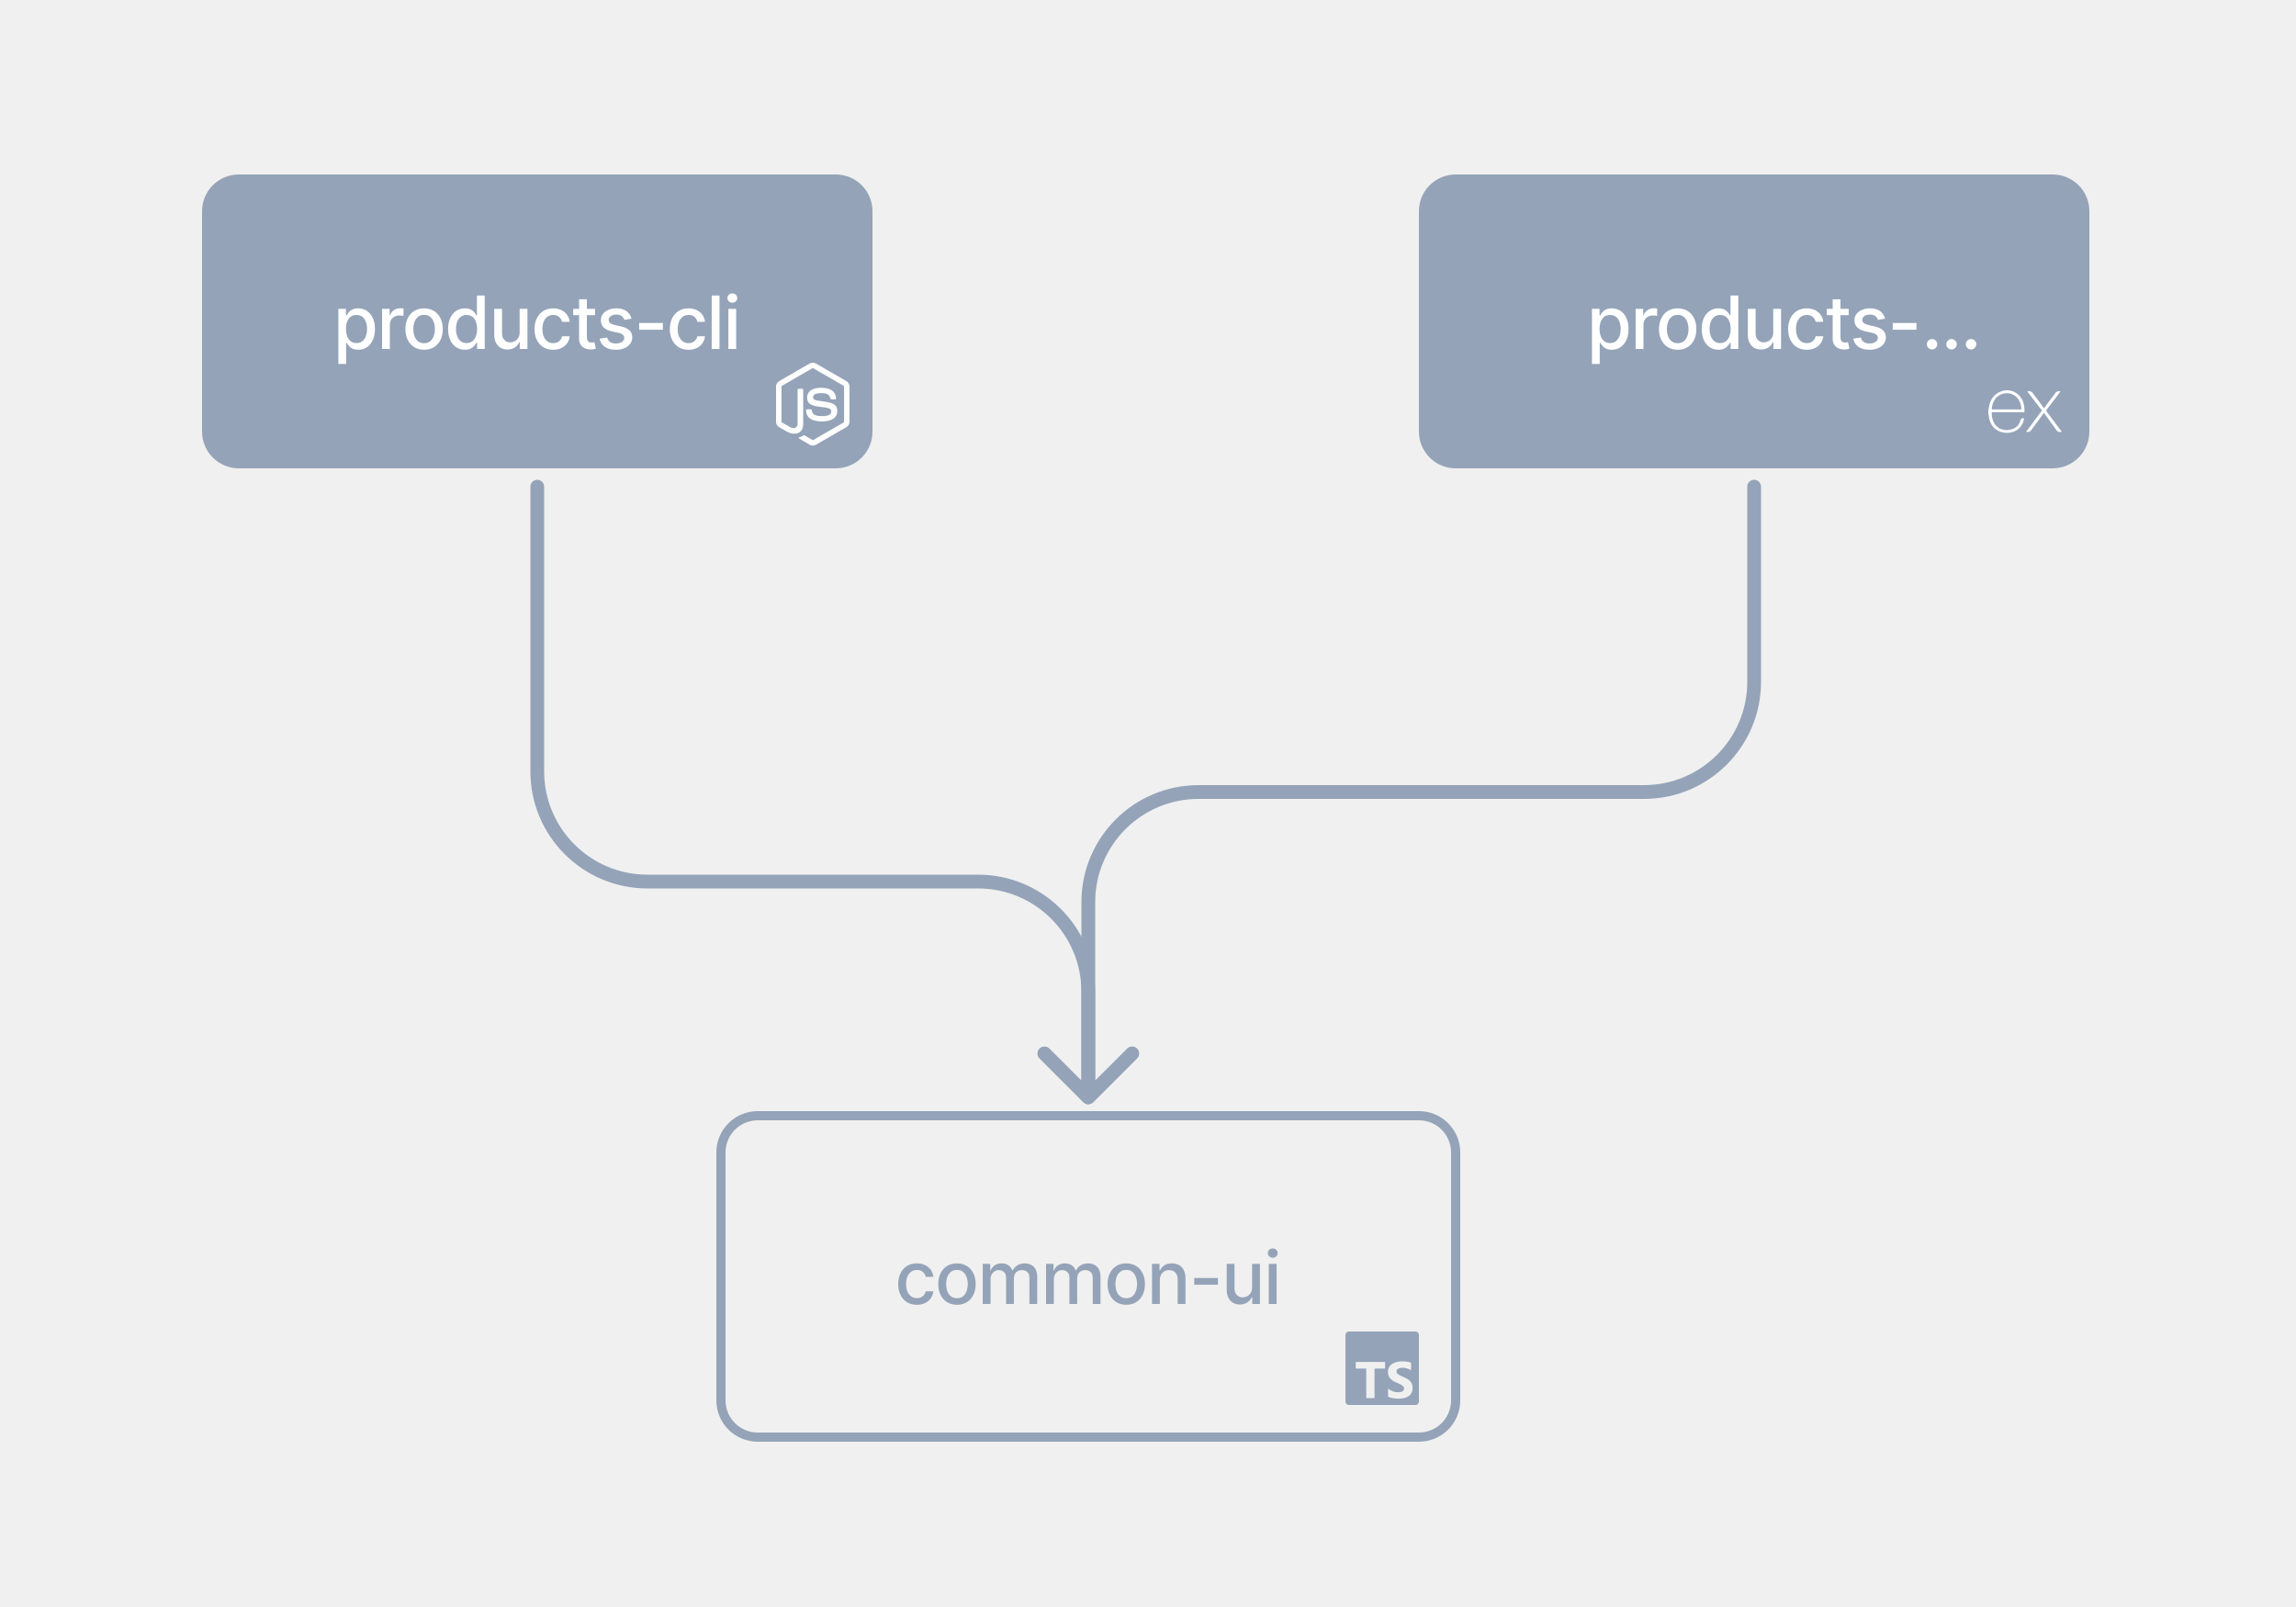
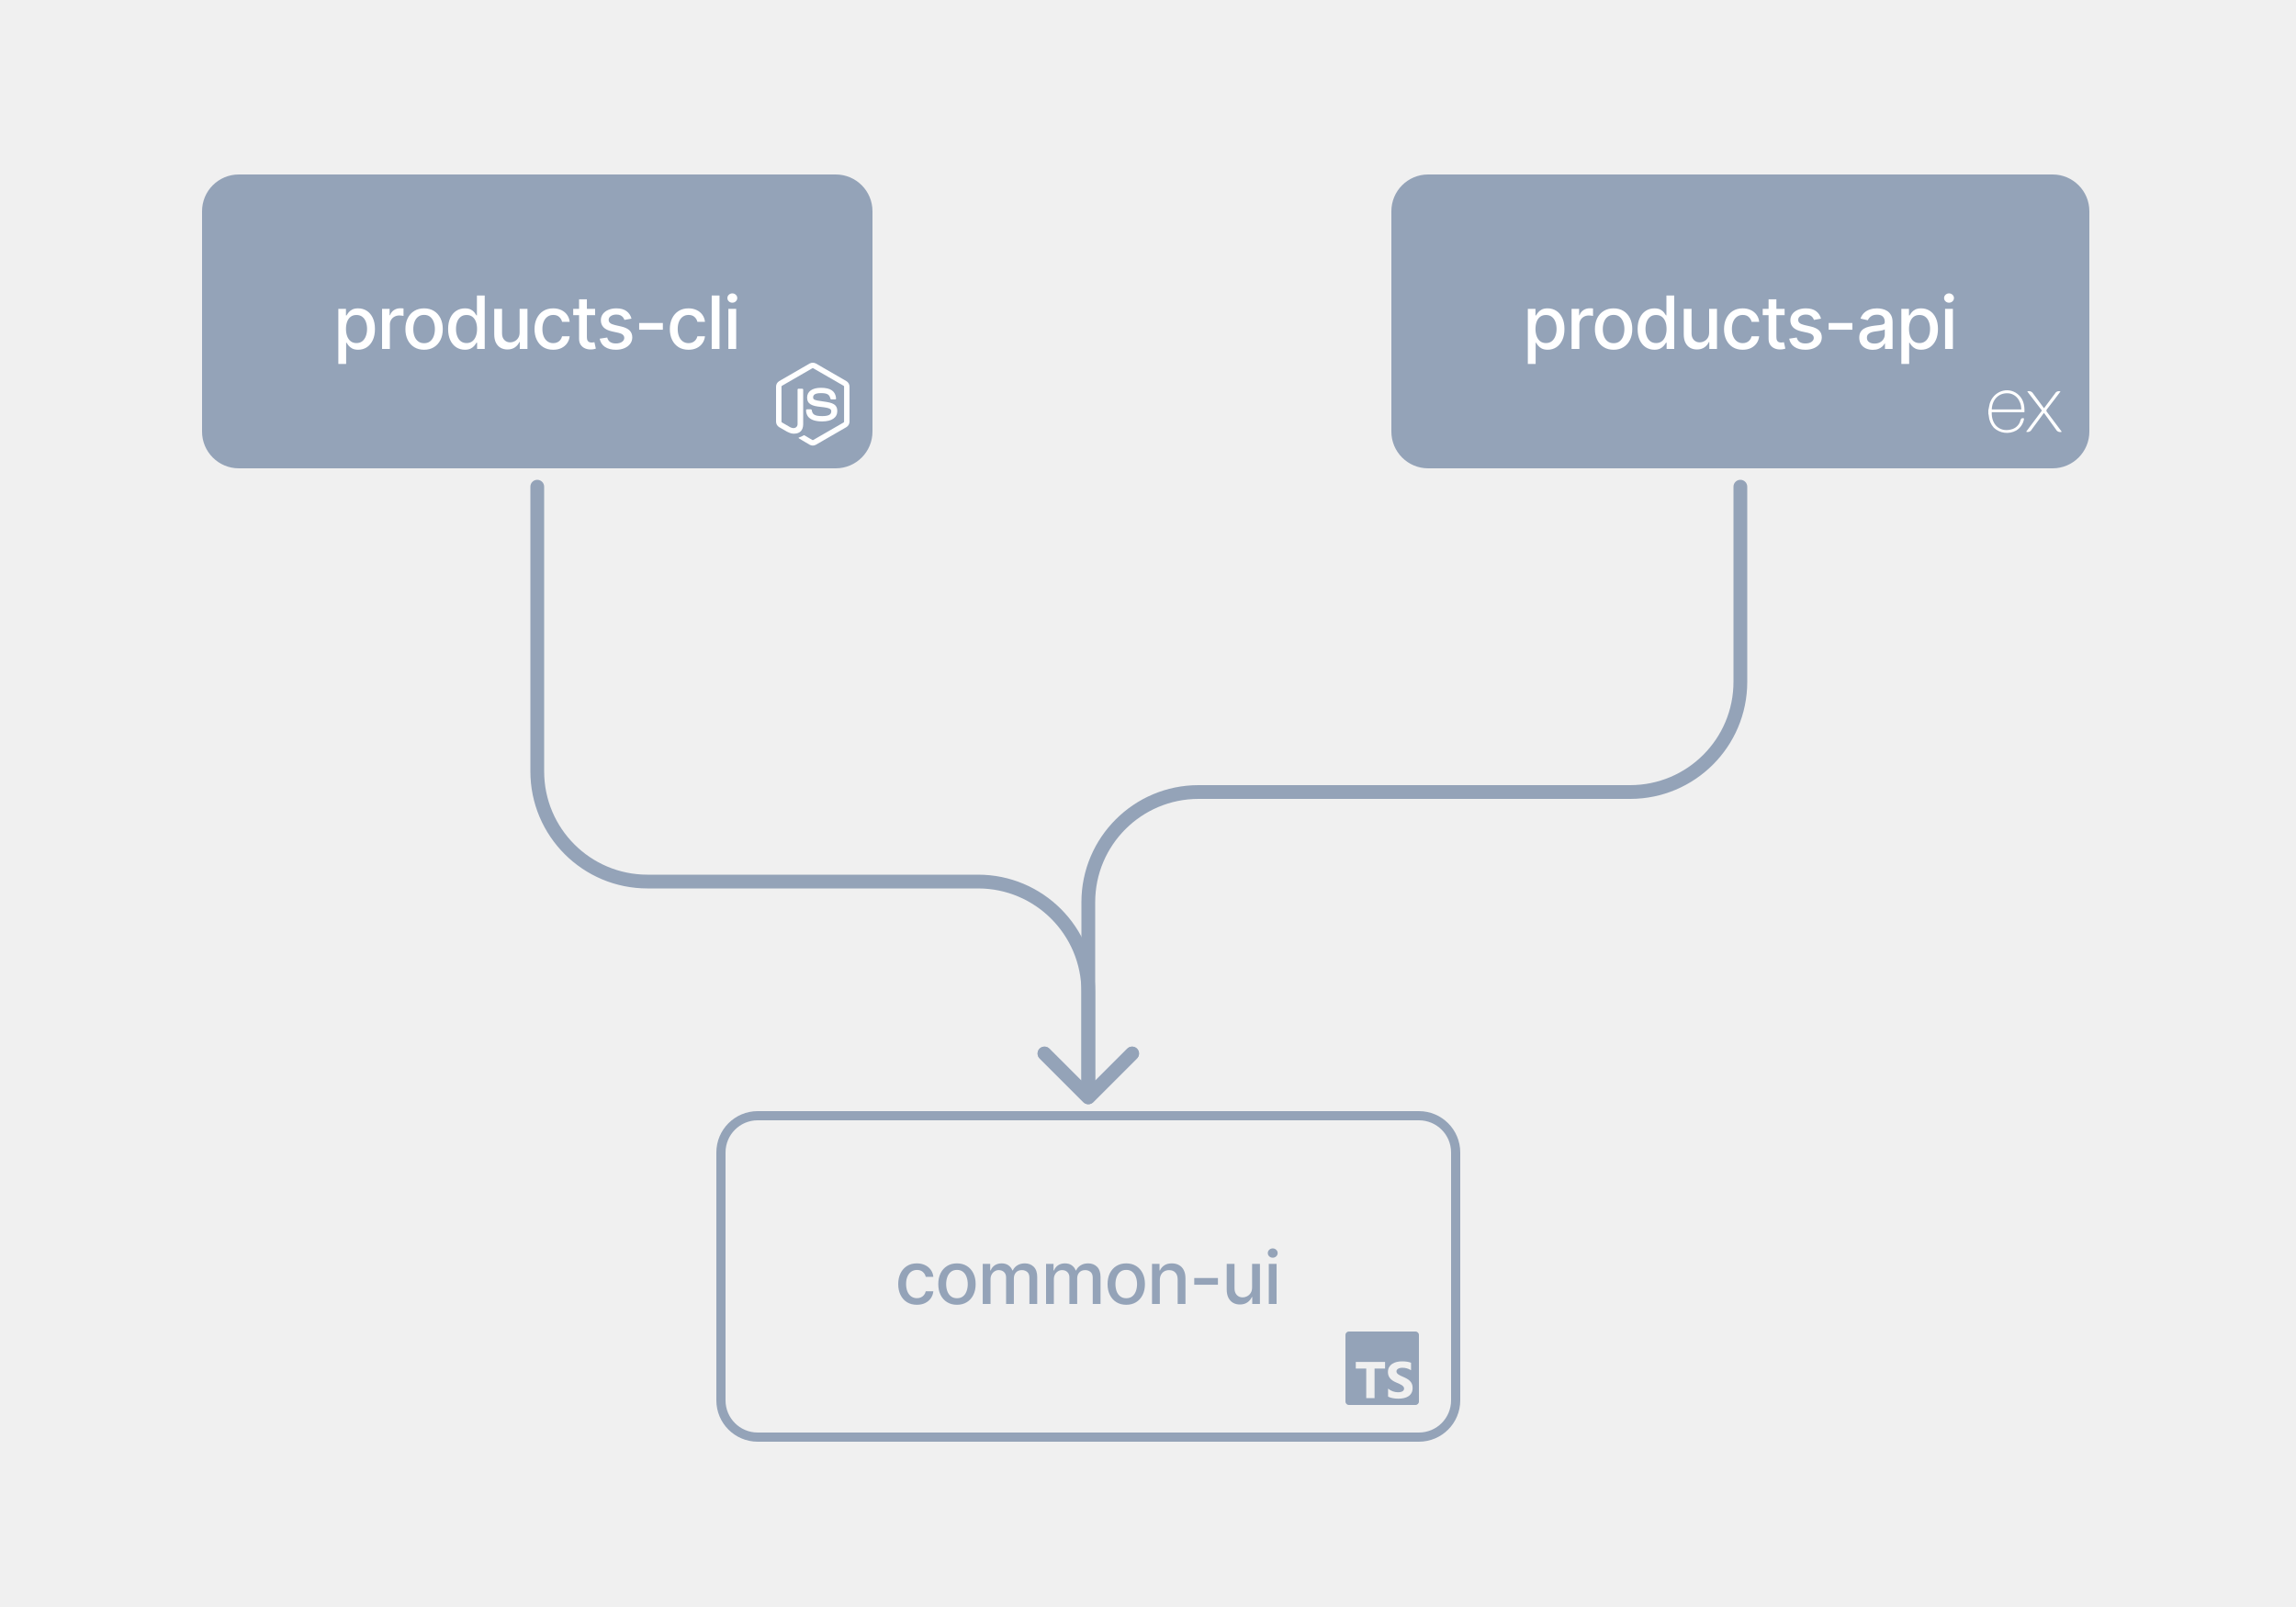
<svg xmlns="http://www.w3.org/2000/svg" width="500" height="350" viewBox="0 0 500 350" fill="none">
  <rect x="44" y="38" width="146" height="64" rx="8" fill="#94A3B8" />
  <path d="M73.68 79.273V67.273H75.339V68.688H75.481C75.579 68.506 75.721 68.296 75.907 68.057C76.093 67.818 76.35 67.61 76.68 67.432C77.009 67.25 77.445 67.159 77.986 67.159C78.691 67.159 79.32 67.337 79.873 67.693C80.426 68.049 80.859 68.562 81.174 69.233C81.492 69.903 81.651 70.71 81.651 71.653C81.651 72.597 81.494 73.405 81.18 74.079C80.865 74.75 80.433 75.267 79.884 75.631C79.335 75.99 78.708 76.171 78.004 76.171C77.473 76.171 77.04 76.081 76.702 75.903C76.369 75.725 76.108 75.517 75.918 75.278C75.729 75.04 75.583 74.828 75.481 74.642H75.379V79.273H73.68ZM75.344 71.636C75.344 72.25 75.433 72.788 75.611 73.25C75.79 73.712 76.047 74.074 76.384 74.335C76.721 74.593 77.134 74.722 77.623 74.722C78.13 74.722 78.555 74.587 78.895 74.318C79.236 74.046 79.494 73.676 79.668 73.21C79.846 72.744 79.935 72.22 79.935 71.636C79.935 71.061 79.848 70.544 79.674 70.085C79.504 69.627 79.246 69.265 78.901 69C78.56 68.735 78.134 68.602 77.623 68.602C77.13 68.602 76.714 68.729 76.373 68.983C76.036 69.237 75.78 69.591 75.606 70.046C75.431 70.5 75.344 71.03 75.344 71.636ZM83.203 76V67.273H84.845V68.659H84.936C85.095 68.189 85.375 67.82 85.776 67.551C86.182 67.278 86.64 67.142 87.151 67.142C87.257 67.142 87.382 67.146 87.526 67.153C87.674 67.161 87.79 67.171 87.873 67.182V68.807C87.805 68.788 87.684 68.767 87.509 68.744C87.335 68.718 87.161 68.704 86.987 68.704C86.585 68.704 86.227 68.79 85.913 68.96C85.602 69.127 85.356 69.36 85.174 69.659C84.992 69.954 84.901 70.292 84.901 70.671V76H83.203ZM92.355 76.176C91.537 76.176 90.823 75.989 90.213 75.614C89.603 75.239 89.129 74.714 88.792 74.04C88.455 73.365 88.287 72.578 88.287 71.676C88.287 70.771 88.455 69.979 88.792 69.301C89.129 68.623 89.603 68.097 90.213 67.722C90.823 67.347 91.537 67.159 92.355 67.159C93.173 67.159 93.887 67.347 94.497 67.722C95.107 68.097 95.58 68.623 95.917 69.301C96.254 69.979 96.423 70.771 96.423 71.676C96.423 72.578 96.254 73.365 95.917 74.04C95.58 74.714 95.107 75.239 94.497 75.614C93.887 75.989 93.173 76.176 92.355 76.176ZM92.361 74.75C92.891 74.75 93.33 74.61 93.679 74.329C94.027 74.049 94.285 73.676 94.451 73.21C94.622 72.744 94.707 72.231 94.707 71.671C94.707 71.114 94.622 70.602 94.451 70.136C94.285 69.667 94.027 69.29 93.679 69.006C93.33 68.722 92.891 68.579 92.361 68.579C91.826 68.579 91.383 68.722 91.031 69.006C90.683 69.29 90.423 69.667 90.253 70.136C90.086 70.602 90.003 71.114 90.003 71.671C90.003 72.231 90.086 72.744 90.253 73.21C90.423 73.676 90.683 74.049 91.031 74.329C91.383 74.61 91.826 74.75 92.361 74.75ZM101.234 76.171C100.53 76.171 99.901 75.99 99.348 75.631C98.799 75.267 98.367 74.75 98.053 74.079C97.742 73.405 97.587 72.597 97.587 71.653C97.587 70.71 97.744 69.903 98.058 69.233C98.376 68.562 98.812 68.049 99.365 67.693C99.918 67.337 100.545 67.159 101.246 67.159C101.787 67.159 102.223 67.25 102.553 67.432C102.886 67.61 103.143 67.818 103.325 68.057C103.511 68.296 103.655 68.506 103.757 68.688H103.859V64.364H105.558V76H103.899V74.642H103.757C103.655 74.828 103.507 75.04 103.314 75.278C103.125 75.517 102.863 75.725 102.53 75.903C102.197 76.081 101.765 76.171 101.234 76.171ZM101.609 74.722C102.098 74.722 102.511 74.593 102.848 74.335C103.189 74.074 103.447 73.712 103.621 73.25C103.799 72.788 103.888 72.25 103.888 71.636C103.888 71.03 103.801 70.5 103.626 70.046C103.452 69.591 103.197 69.237 102.859 68.983C102.522 68.729 102.106 68.602 101.609 68.602C101.098 68.602 100.672 68.735 100.331 69C99.99 69.265 99.733 69.627 99.558 70.085C99.388 70.544 99.303 71.061 99.303 71.636C99.303 72.22 99.39 72.744 99.564 73.21C99.738 73.676 99.996 74.046 100.337 74.318C100.681 74.587 101.106 74.722 101.609 74.722ZM113.159 72.381V67.273H114.864V76H113.193V74.489H113.103C112.902 74.954 112.58 75.343 112.137 75.653C111.697 75.96 111.15 76.114 110.495 76.114C109.934 76.114 109.438 75.99 109.006 75.744C108.578 75.494 108.241 75.125 107.995 74.636C107.752 74.148 107.631 73.544 107.631 72.824V67.273H109.33V72.619C109.33 73.214 109.495 73.688 109.824 74.04C110.154 74.392 110.582 74.568 111.108 74.568C111.426 74.568 111.743 74.489 112.057 74.329C112.375 74.171 112.639 73.93 112.847 73.608C113.059 73.286 113.163 72.877 113.159 72.381ZM120.471 76.176C119.626 76.176 118.899 75.985 118.289 75.602C117.683 75.216 117.217 74.684 116.891 74.006C116.565 73.328 116.403 72.551 116.403 71.676C116.403 70.79 116.569 70.008 116.903 69.329C117.236 68.648 117.706 68.115 118.312 67.733C118.918 67.35 119.632 67.159 120.454 67.159C121.117 67.159 121.707 67.282 122.226 67.528C122.745 67.771 123.164 68.112 123.482 68.551C123.804 68.99 123.995 69.504 124.056 70.091H122.403C122.312 69.682 122.103 69.329 121.778 69.034C121.456 68.739 121.024 68.591 120.482 68.591C120.009 68.591 119.594 68.716 119.238 68.966C118.886 69.212 118.611 69.564 118.414 70.023C118.217 70.477 118.118 71.015 118.118 71.636C118.118 72.273 118.215 72.822 118.408 73.284C118.601 73.746 118.874 74.104 119.226 74.358C119.582 74.612 120.001 74.739 120.482 74.739C120.804 74.739 121.096 74.68 121.357 74.562C121.622 74.441 121.844 74.269 122.022 74.046C122.204 73.822 122.331 73.553 122.403 73.239H124.056C123.995 73.803 123.812 74.307 123.505 74.75C123.198 75.193 122.787 75.542 122.272 75.796C121.761 76.049 121.16 76.176 120.471 76.176ZM129.595 67.273V68.636H124.828V67.273H129.595ZM126.106 65.182H127.805V73.438C127.805 73.767 127.854 74.015 127.953 74.182C128.051 74.345 128.178 74.456 128.333 74.517C128.492 74.574 128.665 74.602 128.85 74.602C128.987 74.602 129.106 74.593 129.208 74.574C129.311 74.555 129.39 74.54 129.447 74.528L129.754 75.932C129.655 75.97 129.515 76.008 129.333 76.046C129.151 76.087 128.924 76.11 128.651 76.114C128.204 76.121 127.788 76.042 127.401 75.875C127.015 75.708 126.703 75.451 126.464 75.102C126.225 74.754 126.106 74.316 126.106 73.79V65.182ZM137.521 69.403L135.981 69.676C135.917 69.479 135.815 69.292 135.674 69.114C135.538 68.936 135.352 68.79 135.118 68.676C134.883 68.562 134.589 68.506 134.237 68.506C133.756 68.506 133.354 68.614 133.032 68.829C132.71 69.042 132.549 69.316 132.549 69.653C132.549 69.945 132.657 70.18 132.873 70.358C133.089 70.536 133.438 70.682 133.919 70.796L135.305 71.114C136.108 71.299 136.707 71.585 137.101 71.972C137.494 72.358 137.691 72.86 137.691 73.477C137.691 74 137.54 74.466 137.237 74.875C136.938 75.28 136.519 75.599 135.981 75.829C135.447 76.061 134.828 76.176 134.123 76.176C133.146 76.176 132.349 75.968 131.731 75.551C131.114 75.131 130.735 74.534 130.595 73.761L132.237 73.511C132.339 73.939 132.549 74.263 132.868 74.483C133.186 74.699 133.601 74.807 134.112 74.807C134.669 74.807 135.114 74.691 135.447 74.46C135.78 74.225 135.947 73.939 135.947 73.602C135.947 73.329 135.845 73.1 135.64 72.915C135.44 72.729 135.131 72.589 134.714 72.494L133.237 72.171C132.423 71.985 131.82 71.689 131.43 71.284C131.044 70.879 130.851 70.365 130.851 69.744C130.851 69.229 130.994 68.778 131.282 68.392C131.57 68.006 131.968 67.704 132.476 67.489C132.983 67.269 133.565 67.159 134.22 67.159C135.163 67.159 135.905 67.364 136.447 67.773C136.989 68.178 137.347 68.722 137.521 69.403ZM144.349 70.347V71.818H139.19V70.347H144.349ZM149.938 76.176C149.093 76.176 148.366 75.985 147.756 75.602C147.15 75.216 146.684 74.684 146.358 74.006C146.032 73.328 145.87 72.551 145.87 71.676C145.87 70.79 146.036 70.008 146.37 69.329C146.703 68.648 147.173 68.115 147.779 67.733C148.385 67.35 149.099 67.159 149.921 67.159C150.584 67.159 151.174 67.282 151.693 67.528C152.212 67.771 152.631 68.112 152.949 68.551C153.271 68.99 153.462 69.504 153.523 70.091H151.87C151.779 69.682 151.57 69.329 151.245 69.034C150.923 68.739 150.491 68.591 149.949 68.591C149.476 68.591 149.061 68.716 148.705 68.966C148.353 69.212 148.078 69.564 147.881 70.023C147.684 70.477 147.585 71.015 147.585 71.636C147.585 72.273 147.682 72.822 147.875 73.284C148.068 73.746 148.341 74.104 148.693 74.358C149.049 74.612 149.468 74.739 149.949 74.739C150.271 74.739 150.563 74.68 150.824 74.562C151.089 74.441 151.311 74.269 151.489 74.046C151.671 73.822 151.798 73.553 151.87 73.239H153.523C153.462 73.803 153.279 74.307 152.972 74.75C152.665 75.193 152.254 75.542 151.739 75.796C151.228 76.049 150.627 76.176 149.938 76.176ZM156.687 64.364V76H154.988V64.364H156.687ZM158.62 76V67.273H160.319V76H158.62ZM159.478 65.926C159.183 65.926 158.929 65.828 158.717 65.631C158.508 65.43 158.404 65.191 158.404 64.915C158.404 64.635 158.508 64.396 158.717 64.199C158.929 63.998 159.183 63.898 159.478 63.898C159.774 63.898 160.025 63.998 160.234 64.199C160.446 64.396 160.552 64.635 160.552 64.915C160.552 65.191 160.446 65.43 160.234 65.631C160.025 65.828 159.774 65.926 159.478 65.926Z" fill="white" />
-   <rect x="309" y="38" width="146" height="64" rx="8" fill="#94A3B8" />
-   <path d="M346.675 79.273V67.273H348.334V68.688H348.476C348.575 68.506 348.717 68.296 348.902 68.057C349.088 67.818 349.346 67.61 349.675 67.432C350.005 67.25 350.44 67.159 350.982 67.159C351.686 67.159 352.315 67.337 352.868 67.693C353.421 68.049 353.855 68.562 354.169 69.233C354.488 69.903 354.647 70.71 354.647 71.653C354.647 72.597 354.489 73.405 354.175 74.079C353.861 74.75 353.429 75.267 352.88 75.631C352.33 75.99 351.703 76.171 350.999 76.171C350.469 76.171 350.035 76.081 349.698 75.903C349.364 75.725 349.103 75.517 348.914 75.278C348.724 75.04 348.578 74.828 348.476 74.642H348.374V79.273H346.675ZM348.34 71.636C348.34 72.25 348.429 72.788 348.607 73.25C348.785 73.712 349.042 74.074 349.38 74.335C349.717 74.593 350.13 74.722 350.618 74.722C351.126 74.722 351.55 74.587 351.891 74.318C352.232 74.046 352.489 73.676 352.664 73.21C352.842 72.744 352.931 72.22 352.931 71.636C352.931 71.061 352.844 70.544 352.669 70.085C352.499 69.627 352.241 69.265 351.897 69C351.556 68.735 351.13 68.602 350.618 68.602C350.126 68.602 349.709 68.729 349.368 68.983C349.031 69.237 348.775 69.591 348.601 70.046C348.427 70.5 348.34 71.03 348.34 71.636ZM356.198 76V67.273H357.84V68.659H357.931C358.09 68.189 358.37 67.82 358.772 67.551C359.177 67.278 359.636 67.142 360.147 67.142C360.253 67.142 360.378 67.146 360.522 67.153C360.67 67.161 360.785 67.171 360.868 67.182V68.807C360.8 68.788 360.679 68.767 360.505 68.744C360.331 68.718 360.156 68.704 359.982 68.704C359.581 68.704 359.223 68.79 358.908 68.96C358.598 69.127 358.351 69.36 358.17 69.659C357.988 69.954 357.897 70.292 357.897 70.671V76H356.198ZM365.35 76.176C364.532 76.176 363.818 75.989 363.208 75.614C362.598 75.239 362.125 74.714 361.788 74.04C361.451 73.365 361.282 72.578 361.282 71.676C361.282 70.771 361.451 69.979 361.788 69.301C362.125 68.623 362.598 68.097 363.208 67.722C363.818 67.347 364.532 67.159 365.35 67.159C366.168 67.159 366.883 67.347 367.492 67.722C368.102 68.097 368.576 68.623 368.913 69.301C369.25 69.979 369.418 70.771 369.418 71.676C369.418 72.578 369.25 73.365 368.913 74.04C368.576 74.714 368.102 75.239 367.492 75.614C366.883 75.989 366.168 76.176 365.35 76.176ZM365.356 74.75C365.886 74.75 366.326 74.61 366.674 74.329C367.023 74.049 367.28 73.676 367.447 73.21C367.617 72.744 367.703 72.231 367.703 71.671C367.703 71.114 367.617 70.602 367.447 70.136C367.28 69.667 367.023 69.29 366.674 69.006C366.326 68.722 365.886 68.579 365.356 68.579C364.822 68.579 364.379 68.722 364.026 69.006C363.678 69.29 363.418 69.667 363.248 70.136C363.081 70.602 362.998 71.114 362.998 71.671C362.998 72.231 363.081 72.744 363.248 73.21C363.418 73.676 363.678 74.049 364.026 74.329C364.379 74.61 364.822 74.75 365.356 74.75ZM374.23 76.171C373.525 76.171 372.897 75.99 372.343 75.631C371.794 75.267 371.362 74.75 371.048 74.079C370.737 73.405 370.582 72.597 370.582 71.653C370.582 70.71 370.739 69.903 371.054 69.233C371.372 68.562 371.807 68.049 372.361 67.693C372.914 67.337 373.54 67.159 374.241 67.159C374.783 67.159 375.218 67.25 375.548 67.432C375.881 67.61 376.139 67.818 376.321 68.057C376.506 68.296 376.65 68.506 376.753 68.688H376.855V64.364H378.554V76H376.895V74.642H376.753C376.65 74.828 376.503 75.04 376.309 75.278C376.12 75.517 375.859 75.725 375.525 75.903C375.192 76.081 374.76 76.171 374.23 76.171ZM374.605 74.722C375.093 74.722 375.506 74.593 375.843 74.335C376.184 74.074 376.442 73.712 376.616 73.25C376.794 72.788 376.883 72.25 376.883 71.636C376.883 71.03 376.796 70.5 376.622 70.046C376.448 69.591 376.192 69.237 375.855 68.983C375.518 68.729 375.101 68.602 374.605 68.602C374.093 68.602 373.667 68.735 373.326 69C372.986 69.265 372.728 69.627 372.554 70.085C372.383 70.544 372.298 71.061 372.298 71.636C372.298 72.22 372.385 72.744 372.559 73.21C372.734 73.676 372.991 74.046 373.332 74.318C373.677 74.587 374.101 74.722 374.605 74.722ZM386.155 72.381V67.273H387.859V76H386.189V74.489H386.098C385.897 74.954 385.575 75.343 385.132 75.653C384.693 75.96 384.145 76.114 383.49 76.114C382.929 76.114 382.433 75.99 382.001 75.744C381.573 75.494 381.236 75.125 380.99 74.636C380.748 74.148 380.626 73.544 380.626 72.824V67.273H382.325V72.619C382.325 73.214 382.49 73.688 382.82 74.04C383.149 74.392 383.577 74.568 384.104 74.568C384.422 74.568 384.738 74.489 385.053 74.329C385.371 74.171 385.634 73.93 385.842 73.608C386.054 73.286 386.159 72.877 386.155 72.381ZM393.466 76.176C392.621 76.176 391.894 75.985 391.284 75.602C390.678 75.216 390.212 74.684 389.887 74.006C389.561 73.328 389.398 72.551 389.398 71.676C389.398 70.79 389.565 70.008 389.898 69.329C390.231 68.648 390.701 68.115 391.307 67.733C391.913 67.35 392.627 67.159 393.449 67.159C394.112 67.159 394.703 67.282 395.222 67.528C395.741 67.771 396.159 68.112 396.478 68.551C396.8 68.99 396.991 69.504 397.051 70.091H395.398C395.307 69.682 395.099 69.329 394.773 69.034C394.451 68.739 394.019 68.591 393.478 68.591C393.004 68.591 392.589 68.716 392.233 68.966C391.881 69.212 391.606 69.564 391.409 70.023C391.212 70.477 391.114 71.015 391.114 71.636C391.114 72.273 391.211 72.822 391.404 73.284C391.597 73.746 391.87 74.104 392.222 74.358C392.578 74.612 392.996 74.739 393.478 74.739C393.8 74.739 394.091 74.68 394.353 74.562C394.618 74.441 394.839 74.269 395.017 74.046C395.199 73.822 395.326 73.553 395.398 73.239H397.051C396.991 73.803 396.807 74.307 396.5 74.75C396.193 75.193 395.782 75.542 395.267 75.796C394.756 76.049 394.156 76.176 393.466 76.176ZM402.59 67.273V68.636H397.823V67.273H402.59ZM399.101 65.182H400.8V73.438C400.8 73.767 400.85 74.015 400.948 74.182C401.046 74.345 401.173 74.456 401.329 74.517C401.488 74.574 401.66 74.602 401.846 74.602C401.982 74.602 402.101 74.593 402.204 74.574C402.306 74.555 402.385 74.54 402.442 74.528L402.749 75.932C402.651 75.97 402.51 76.008 402.329 76.046C402.147 76.087 401.92 76.11 401.647 76.114C401.2 76.121 400.783 76.042 400.397 75.875C400.01 75.708 399.698 75.451 399.459 75.102C399.221 74.754 399.101 74.316 399.101 73.79V65.182ZM410.516 69.403L408.977 69.676C408.912 69.479 408.81 69.292 408.67 69.114C408.533 68.936 408.348 68.79 408.113 68.676C407.878 68.562 407.585 68.506 407.232 68.506C406.751 68.506 406.35 68.614 406.028 68.829C405.706 69.042 405.545 69.316 405.545 69.653C405.545 69.945 405.653 70.18 405.869 70.358C406.085 70.536 406.433 70.682 406.914 70.796L408.301 71.114C409.104 71.299 409.702 71.585 410.096 71.972C410.49 72.358 410.687 72.86 410.687 73.477C410.687 74 410.535 74.466 410.232 74.875C409.933 75.28 409.515 75.599 408.977 75.829C408.443 76.061 407.823 76.176 407.119 76.176C406.141 76.176 405.344 75.968 404.727 75.551C404.109 75.131 403.73 74.534 403.59 73.761L405.232 73.511C405.335 73.939 405.545 74.263 405.863 74.483C406.181 74.699 406.596 74.807 407.107 74.807C407.664 74.807 408.109 74.691 408.443 74.46C408.776 74.225 408.943 73.939 408.943 73.602C408.943 73.329 408.84 73.1 408.636 72.915C408.435 72.729 408.126 72.589 407.71 72.494L406.232 72.171C405.418 71.985 404.816 71.689 404.426 71.284C404.039 70.879 403.846 70.365 403.846 69.744C403.846 69.229 403.99 68.778 404.278 68.392C404.566 68.006 404.963 67.704 405.471 67.489C405.979 67.269 406.56 67.159 407.215 67.159C408.158 67.159 408.901 67.364 409.443 67.773C409.984 68.178 410.342 68.722 410.516 69.403ZM417.345 70.347V71.818H412.186V70.347H417.345ZM420.745 76.108C420.435 76.108 420.168 75.998 419.944 75.778C419.721 75.555 419.609 75.286 419.609 74.972C419.609 74.661 419.721 74.396 419.944 74.176C420.168 73.953 420.435 73.841 420.745 73.841C421.056 73.841 421.323 73.953 421.547 74.176C421.77 74.396 421.882 74.661 421.882 74.972C421.882 75.18 421.829 75.371 421.723 75.546C421.62 75.716 421.484 75.852 421.314 75.954C421.143 76.057 420.954 76.108 420.745 76.108ZM424.99 76.108C424.679 76.108 424.412 75.998 424.189 75.778C423.965 75.555 423.853 75.286 423.853 74.972C423.853 74.661 423.965 74.396 424.189 74.176C424.412 73.953 424.679 73.841 424.99 73.841C425.3 73.841 425.567 73.953 425.791 74.176C426.014 74.396 426.126 74.661 426.126 74.972C426.126 75.18 426.073 75.371 425.967 75.546C425.865 75.716 425.728 75.852 425.558 75.954C425.387 76.057 425.198 76.108 424.99 76.108ZM429.24 76.108C428.929 76.108 428.662 75.998 428.439 75.778C428.215 75.555 428.103 75.286 428.103 74.972C428.103 74.661 428.215 74.396 428.439 74.176C428.662 73.953 428.929 73.841 429.24 73.841C429.55 73.841 429.817 73.953 430.041 74.176C430.264 74.396 430.376 74.661 430.376 74.972C430.376 75.18 430.323 75.371 430.217 75.546C430.115 75.716 429.978 75.852 429.808 75.954C429.637 76.057 429.448 76.108 429.24 76.108Z" fill="white" />
+   <rect x="303" y="38" width="152" height="64" rx="8" fill="#94A3B8" />
+   <path d="M332.719 79.273V67.273H334.378V68.688H334.52C334.618 68.506 334.76 68.296 334.946 68.057C335.132 67.818 335.389 67.61 335.719 67.432C336.048 67.25 336.484 67.159 337.025 67.159C337.73 67.159 338.359 67.337 338.912 67.693C339.465 68.049 339.899 68.562 340.213 69.233C340.531 69.903 340.69 70.71 340.69 71.653C340.69 72.597 340.533 73.405 340.219 74.079C339.904 74.75 339.472 75.267 338.923 75.631C338.374 75.99 337.747 76.171 337.043 76.171C336.512 76.171 336.079 76.081 335.741 75.903C335.408 75.725 335.147 75.517 334.957 75.278C334.768 75.04 334.622 74.828 334.52 74.642H334.418V79.273H332.719ZM334.383 71.636C334.383 72.25 334.472 72.788 334.65 73.25C334.829 73.712 335.086 74.074 335.423 74.335C335.76 74.593 336.173 74.722 336.662 74.722C337.169 74.722 337.594 74.587 337.935 74.318C338.275 74.046 338.533 73.676 338.707 73.21C338.885 72.744 338.974 72.22 338.974 71.636C338.974 71.061 338.887 70.544 338.713 70.085C338.543 69.627 338.285 69.265 337.94 69C337.599 68.735 337.173 68.602 336.662 68.602C336.169 68.602 335.753 68.729 335.412 68.983C335.075 69.237 334.819 69.591 334.645 70.046C334.471 70.5 334.383 71.03 334.383 71.636ZM342.242 76V67.273H343.884V68.659H343.975C344.134 68.189 344.414 67.82 344.816 67.551C345.221 67.278 345.679 67.142 346.191 67.142C346.297 67.142 346.422 67.146 346.566 67.153C346.713 67.161 346.829 67.171 346.912 67.182V68.807C346.844 68.788 346.723 68.767 346.548 68.744C346.374 68.718 346.2 68.704 346.026 68.704C345.624 68.704 345.266 68.79 344.952 68.96C344.641 69.127 344.395 69.36 344.213 69.659C344.031 69.954 343.941 70.292 343.941 70.671V76H342.242ZM351.394 76.176C350.576 76.176 349.862 75.989 349.252 75.614C348.642 75.239 348.169 74.714 347.831 74.04C347.494 73.365 347.326 72.578 347.326 71.676C347.326 70.771 347.494 69.979 347.831 69.301C348.169 68.623 348.642 68.097 349.252 67.722C349.862 67.347 350.576 67.159 351.394 67.159C352.212 67.159 352.926 67.347 353.536 67.722C354.146 68.097 354.619 68.623 354.956 69.301C355.294 69.979 355.462 70.771 355.462 71.676C355.462 72.578 355.294 73.365 354.956 74.04C354.619 74.714 354.146 75.239 353.536 75.614C352.926 75.989 352.212 76.176 351.394 76.176ZM351.4 74.75C351.93 74.75 352.369 74.61 352.718 74.329C353.066 74.049 353.324 73.676 353.491 73.21C353.661 72.744 353.746 72.231 353.746 71.671C353.746 71.114 353.661 70.602 353.491 70.136C353.324 69.667 353.066 69.29 352.718 69.006C352.369 68.722 351.93 68.579 351.4 68.579C350.866 68.579 350.422 68.722 350.07 69.006C349.722 69.29 349.462 69.667 349.292 70.136C349.125 70.602 349.042 71.114 349.042 71.671C349.042 72.231 349.125 72.744 349.292 73.21C349.462 73.676 349.722 74.049 350.07 74.329C350.422 74.61 350.866 74.75 351.4 74.75ZM360.273 76.171C359.569 76.171 358.94 75.99 358.387 75.631C357.838 75.267 357.406 74.75 357.092 74.079C356.781 73.405 356.626 72.597 356.626 71.653C356.626 70.71 356.783 69.903 357.097 69.233C357.416 68.562 357.851 68.049 358.404 67.693C358.957 67.337 359.584 67.159 360.285 67.159C360.826 67.159 361.262 67.25 361.592 67.432C361.925 67.61 362.183 67.818 362.364 68.057C362.55 68.296 362.694 68.506 362.796 68.688H362.898V64.364H364.597V76H362.938V74.642H362.796C362.694 74.828 362.546 75.04 362.353 75.278C362.164 75.517 361.902 75.725 361.569 75.903C361.236 76.081 360.804 76.171 360.273 76.171ZM360.648 74.722C361.137 74.722 361.55 74.593 361.887 74.335C362.228 74.074 362.486 73.712 362.66 73.25C362.838 72.788 362.927 72.25 362.927 71.636C362.927 71.03 362.84 70.5 362.666 70.046C362.491 69.591 362.236 69.237 361.898 68.983C361.561 68.729 361.145 68.602 360.648 68.602C360.137 68.602 359.711 68.735 359.37 69C359.029 69.265 358.772 69.627 358.597 70.085C358.427 70.544 358.342 71.061 358.342 71.636C358.342 72.22 358.429 72.744 358.603 73.21C358.777 73.676 359.035 74.046 359.376 74.318C359.72 74.587 360.145 74.722 360.648 74.722ZM372.198 72.381V67.273H373.903V76H372.233V74.489H372.142C371.941 74.954 371.619 75.343 371.176 75.653C370.736 75.96 370.189 76.114 369.534 76.114C368.973 76.114 368.477 75.99 368.045 75.744C367.617 75.494 367.28 75.125 367.034 74.636C366.791 74.148 366.67 73.544 366.67 72.824V67.273H368.369V72.619C368.369 73.214 368.534 73.688 368.863 74.04C369.193 74.392 369.621 74.568 370.147 74.568C370.466 74.568 370.782 74.489 371.096 74.329C371.414 74.171 371.678 73.93 371.886 73.608C372.098 73.286 372.202 72.877 372.198 72.381ZM379.51 76.176C378.665 76.176 377.938 75.985 377.328 75.602C376.722 75.216 376.256 74.684 375.93 74.006C375.605 73.328 375.442 72.551 375.442 71.676C375.442 70.79 375.608 70.008 375.942 69.329C376.275 68.648 376.745 68.115 377.351 67.733C377.957 67.35 378.671 67.159 379.493 67.159C380.156 67.159 380.747 67.282 381.265 67.528C381.784 67.771 382.203 68.112 382.521 68.551C382.843 68.99 383.034 69.504 383.095 70.091H381.442C381.351 69.682 381.142 69.329 380.817 69.034C380.495 68.739 380.063 68.591 379.521 68.591C379.048 68.591 378.633 68.716 378.277 68.966C377.925 69.212 377.65 69.564 377.453 70.023C377.256 70.477 377.158 71.015 377.158 71.636C377.158 72.273 377.254 72.822 377.447 73.284C377.64 73.746 377.913 74.104 378.265 74.358C378.622 74.612 379.04 74.739 379.521 74.739C379.843 74.739 380.135 74.68 380.396 74.562C380.661 74.441 380.883 74.269 381.061 74.046C381.243 73.822 381.37 73.553 381.442 73.239H383.095C383.034 73.803 382.851 74.307 382.544 74.75C382.237 75.193 381.826 75.542 381.311 75.796C380.8 76.049 380.199 76.176 379.51 76.176ZM388.634 67.273V68.636H383.867V67.273H388.634ZM385.145 65.182H386.844V73.438C386.844 73.767 386.893 74.015 386.992 74.182C387.09 74.345 387.217 74.456 387.372 74.517C387.531 74.574 387.704 74.602 387.889 74.602C388.026 74.602 388.145 74.593 388.247 74.574C388.35 74.555 388.429 74.54 388.486 74.528L388.793 75.932C388.694 75.97 388.554 76.008 388.372 76.046C388.19 76.087 387.963 76.11 387.69 76.114C387.244 76.121 386.827 76.042 386.44 75.875C386.054 75.708 385.742 75.451 385.503 75.102C385.264 74.754 385.145 74.316 385.145 73.79V65.182ZM396.56 69.403L395.02 69.676C394.956 69.479 394.854 69.292 394.713 69.114C394.577 68.936 394.392 68.79 394.157 68.676C393.922 68.562 393.628 68.506 393.276 68.506C392.795 68.506 392.393 68.614 392.071 68.829C391.749 69.042 391.588 69.316 391.588 69.653C391.588 69.945 391.696 70.18 391.912 70.358C392.128 70.536 392.477 70.682 392.958 70.796L394.344 71.114C395.147 71.299 395.746 71.585 396.14 71.972C396.534 72.358 396.731 72.86 396.731 73.477C396.731 74 396.579 74.466 396.276 74.875C395.977 75.28 395.558 75.599 395.02 75.829C394.486 76.061 393.867 76.176 393.162 76.176C392.185 76.176 391.388 75.968 390.77 75.551C390.153 75.131 389.774 74.534 389.634 73.761L391.276 73.511C391.378 73.939 391.588 74.263 391.907 74.483C392.225 74.699 392.64 74.807 393.151 74.807C393.708 74.807 394.153 74.691 394.486 74.46C394.82 74.225 394.986 73.939 394.986 73.602C394.986 73.329 394.884 73.1 394.679 72.915C394.479 72.729 394.17 72.589 393.753 72.494L392.276 72.171C391.462 71.985 390.859 71.689 390.469 71.284C390.083 70.879 389.89 70.365 389.89 69.744C389.89 69.229 390.034 68.778 390.321 68.392C390.609 68.006 391.007 67.704 391.515 67.489C392.022 67.269 392.604 67.159 393.259 67.159C394.202 67.159 394.945 67.364 395.486 67.773C396.028 68.178 396.386 68.722 396.56 69.403ZM403.388 70.347V71.818H398.229V70.347H403.388ZM407.84 76.193C407.287 76.193 406.787 76.091 406.34 75.886C405.893 75.678 405.539 75.377 405.278 74.983C405.02 74.589 404.892 74.106 404.892 73.534C404.892 73.042 404.986 72.636 405.176 72.318C405.365 72 405.621 71.748 405.943 71.562C406.265 71.377 406.625 71.237 407.022 71.142C407.42 71.047 407.825 70.975 408.238 70.926C408.761 70.865 409.185 70.816 409.511 70.778C409.837 70.737 410.073 70.671 410.221 70.579C410.369 70.489 410.443 70.341 410.443 70.136V70.097C410.443 69.6 410.303 69.216 410.022 68.943C409.746 68.671 409.333 68.534 408.784 68.534C408.212 68.534 407.761 68.661 407.431 68.915C407.106 69.165 406.88 69.443 406.755 69.75L405.159 69.386C405.348 68.856 405.625 68.428 405.988 68.102C406.356 67.773 406.778 67.534 407.255 67.386C407.732 67.235 408.234 67.159 408.761 67.159C409.109 67.159 409.479 67.201 409.869 67.284C410.263 67.364 410.63 67.511 410.971 67.727C411.316 67.943 411.598 68.252 411.818 68.653C412.037 69.051 412.147 69.568 412.147 70.204V76H410.488V74.807H410.42C410.31 75.026 410.145 75.242 409.926 75.454C409.706 75.667 409.424 75.843 409.079 75.983C408.734 76.123 408.322 76.193 407.84 76.193ZM408.21 74.829C408.679 74.829 409.081 74.737 409.414 74.551C409.751 74.365 410.007 74.123 410.181 73.824C410.359 73.521 410.448 73.197 410.448 72.852V71.727C410.388 71.788 410.27 71.845 410.096 71.898C409.926 71.947 409.731 71.99 409.511 72.028C409.291 72.062 409.077 72.095 408.869 72.125C408.661 72.151 408.486 72.174 408.346 72.193C408.017 72.235 407.715 72.305 407.443 72.403C407.174 72.502 406.958 72.644 406.795 72.829C406.636 73.011 406.556 73.254 406.556 73.557C406.556 73.977 406.712 74.296 407.022 74.511C407.333 74.724 407.729 74.829 408.21 74.829ZM414.058 79.273V67.273H415.717V68.688H415.859C415.958 68.506 416.1 68.296 416.285 68.057C416.471 67.818 416.729 67.61 417.058 67.432C417.388 67.25 417.823 67.159 418.365 67.159C419.069 67.159 419.698 67.337 420.251 67.693C420.804 68.049 421.238 68.562 421.552 69.233C421.871 69.903 422.03 70.71 422.03 71.653C422.03 72.597 421.872 73.405 421.558 74.079C421.244 74.75 420.812 75.267 420.263 75.631C419.713 75.99 419.086 76.171 418.382 76.171C417.852 76.171 417.418 76.081 417.081 75.903C416.747 75.725 416.486 75.517 416.297 75.278C416.107 75.04 415.961 74.828 415.859 74.642H415.757V79.273H414.058ZM415.723 71.636C415.723 72.25 415.812 72.788 415.99 73.25C416.168 73.712 416.425 74.074 416.763 74.335C417.1 74.593 417.513 74.722 418.001 74.722C418.509 74.722 418.933 74.587 419.274 74.318C419.615 74.046 419.872 73.676 420.047 73.21C420.225 72.744 420.314 72.22 420.314 71.636C420.314 71.061 420.227 70.544 420.052 70.085C419.882 69.627 419.624 69.265 419.28 69C418.939 68.735 418.513 68.602 418.001 68.602C417.509 68.602 417.092 68.729 416.751 68.983C416.414 69.237 416.158 69.591 415.984 70.046C415.81 70.5 415.723 71.03 415.723 71.636ZM423.581 76V67.273H425.28V76H423.581ZM424.439 65.926C424.144 65.926 423.89 65.828 423.678 65.631C423.469 65.43 423.365 65.191 423.365 64.915C423.365 64.635 423.469 64.396 423.678 64.199C423.89 63.998 424.144 63.898 424.439 63.898C424.734 63.898 424.986 63.998 425.195 64.199C425.407 64.396 425.513 64.635 425.513 64.915C425.513 65.191 425.407 65.43 425.195 65.631C424.986 65.828 424.734 65.926 424.439 65.926Z" fill="white" />
  <rect x="157" y="243" width="160" height="70" rx="8" stroke="#94A3B8" stroke-width="2" stroke-miterlimit="0" stroke-linecap="round" />
  <path d="M199.671 284.176C198.827 284.176 198.1 283.985 197.49 283.602C196.884 283.216 196.418 282.684 196.092 282.006C195.766 281.328 195.603 280.551 195.603 279.676C195.603 278.79 195.77 278.008 196.103 277.33C196.437 276.648 196.906 276.116 197.512 275.733C198.118 275.35 198.832 275.159 199.654 275.159C200.317 275.159 200.908 275.282 201.427 275.528C201.946 275.771 202.365 276.112 202.683 276.551C203.005 276.991 203.196 277.504 203.257 278.091H201.603C201.512 277.682 201.304 277.33 200.978 277.034C200.656 276.739 200.225 276.591 199.683 276.591C199.209 276.591 198.795 276.716 198.439 276.966C198.086 277.212 197.812 277.564 197.615 278.023C197.418 278.477 197.319 279.015 197.319 279.636C197.319 280.273 197.416 280.822 197.609 281.284C197.802 281.746 198.075 282.104 198.427 282.358C198.783 282.612 199.202 282.739 199.683 282.739C200.005 282.739 200.296 282.68 200.558 282.562C200.823 282.441 201.045 282.269 201.223 282.045C201.404 281.822 201.531 281.553 201.603 281.239H203.257C203.196 281.803 203.012 282.307 202.706 282.75C202.399 283.193 201.988 283.542 201.473 283.795C200.961 284.049 200.361 284.176 199.671 284.176ZM208.398 284.176C207.579 284.176 206.865 283.989 206.256 283.614C205.646 283.239 205.172 282.714 204.835 282.04C204.498 281.366 204.329 280.578 204.329 279.676C204.329 278.771 204.498 277.979 204.835 277.301C205.172 276.623 205.646 276.097 206.256 275.722C206.865 275.347 207.579 275.159 208.398 275.159C209.216 275.159 209.93 275.347 210.54 275.722C211.15 276.097 211.623 276.623 211.96 277.301C212.297 277.979 212.466 278.771 212.466 279.676C212.466 280.578 212.297 281.366 211.96 282.04C211.623 282.714 211.15 283.239 210.54 283.614C209.93 283.989 209.216 284.176 208.398 284.176ZM208.403 282.75C208.934 282.75 209.373 282.61 209.721 282.33C210.07 282.049 210.328 281.676 210.494 281.21C210.665 280.744 210.75 280.231 210.75 279.67C210.75 279.114 210.665 278.602 210.494 278.136C210.328 277.667 210.07 277.29 209.721 277.006C209.373 276.722 208.934 276.58 208.403 276.58C207.869 276.58 207.426 276.722 207.074 277.006C206.725 277.29 206.466 277.667 206.295 278.136C206.129 278.602 206.045 279.114 206.045 279.67C206.045 280.231 206.129 280.744 206.295 281.21C206.466 281.676 206.725 282.049 207.074 282.33C207.426 282.61 207.869 282.75 208.403 282.75ZM214.01 284V275.273H215.641V276.693H215.749C215.931 276.212 216.228 275.837 216.641 275.568C217.054 275.295 217.548 275.159 218.124 275.159C218.707 275.159 219.196 275.295 219.59 275.568C219.987 275.841 220.281 276.216 220.47 276.693H220.561C220.77 276.227 221.101 275.856 221.556 275.58C222.01 275.299 222.552 275.159 223.181 275.159C223.972 275.159 224.618 275.407 225.118 275.903C225.622 276.4 225.874 277.148 225.874 278.148V284H224.175V278.307C224.175 277.716 224.014 277.288 223.692 277.023C223.37 276.758 222.985 276.625 222.539 276.625C221.985 276.625 221.556 276.795 221.249 277.136C220.942 277.473 220.789 277.907 220.789 278.438V284H219.095V278.199C219.095 277.725 218.948 277.345 218.652 277.057C218.357 276.769 217.972 276.625 217.499 276.625C217.177 276.625 216.879 276.71 216.607 276.881C216.338 277.047 216.12 277.28 215.953 277.58C215.79 277.879 215.709 278.225 215.709 278.619V284H214.01ZM227.799 284V275.273H229.429V276.693H229.537C229.719 276.212 230.017 275.837 230.429 275.568C230.842 275.295 231.337 275.159 231.912 275.159C232.496 275.159 232.984 275.295 233.378 275.568C233.776 275.841 234.07 276.216 234.259 276.693H234.35C234.558 276.227 234.89 275.856 235.344 275.58C235.799 275.299 236.34 275.159 236.969 275.159C237.761 275.159 238.407 275.407 238.907 275.903C239.41 276.4 239.662 277.148 239.662 278.148V284H237.964V278.307C237.964 277.716 237.803 277.288 237.481 277.023C237.159 276.758 236.774 276.625 236.327 276.625C235.774 276.625 235.344 276.795 235.037 277.136C234.731 277.473 234.577 277.907 234.577 278.438V284H232.884V278.199C232.884 277.725 232.736 277.345 232.441 277.057C232.145 276.769 231.761 276.625 231.287 276.625C230.965 276.625 230.668 276.71 230.395 276.881C230.126 277.047 229.909 277.28 229.742 277.58C229.579 277.879 229.498 278.225 229.498 278.619V284H227.799ZM245.263 284.176C244.445 284.176 243.731 283.989 243.121 283.614C242.512 283.239 242.038 282.714 241.701 282.04C241.364 281.366 241.195 280.578 241.195 279.676C241.195 278.771 241.364 277.979 241.701 277.301C242.038 276.623 242.512 276.097 243.121 275.722C243.731 275.347 244.445 275.159 245.263 275.159C246.082 275.159 246.796 275.347 247.406 275.722C248.015 276.097 248.489 276.623 248.826 277.301C249.163 277.979 249.332 278.771 249.332 279.676C249.332 280.578 249.163 281.366 248.826 282.04C248.489 282.714 248.015 283.239 247.406 283.614C246.796 283.989 246.082 284.176 245.263 284.176ZM245.269 282.75C245.799 282.75 246.239 282.61 246.587 282.33C246.936 282.049 247.193 281.676 247.36 281.21C247.531 280.744 247.616 280.231 247.616 279.67C247.616 279.114 247.531 278.602 247.36 278.136C247.193 277.667 246.936 277.29 246.587 277.006C246.239 276.722 245.799 276.58 245.269 276.58C244.735 276.58 244.292 276.722 243.94 277.006C243.591 277.29 243.332 277.667 243.161 278.136C242.995 278.602 242.911 279.114 242.911 279.67C242.911 280.231 242.995 280.744 243.161 281.21C243.332 281.676 243.591 282.049 243.94 282.33C244.292 282.61 244.735 282.75 245.269 282.75ZM252.575 278.818V284H250.876V275.273H252.507V276.693H252.615C252.815 276.231 253.13 275.86 253.558 275.58C253.99 275.299 254.533 275.159 255.188 275.159C255.783 275.159 256.304 275.284 256.751 275.534C257.198 275.78 257.545 276.148 257.791 276.636C258.037 277.125 258.16 277.729 258.16 278.449V284H256.461V278.653C256.461 278.021 256.296 277.527 255.967 277.17C255.637 276.811 255.185 276.631 254.609 276.631C254.215 276.631 253.865 276.716 253.558 276.886C253.255 277.057 253.014 277.307 252.836 277.636C252.662 277.962 252.575 278.356 252.575 278.818ZM265.229 278.347V279.818H260.069V278.347H265.229ZM272.669 280.381V275.273H274.374V284H272.703V282.489H272.612C272.412 282.955 272.09 283.343 271.646 283.653C271.207 283.96 270.66 284.114 270.004 284.114C269.444 284.114 268.948 283.991 268.516 283.744C268.088 283.494 267.751 283.125 267.504 282.636C267.262 282.148 267.141 281.544 267.141 280.824V275.273H268.84V280.619C268.84 281.214 269.004 281.687 269.334 282.04C269.663 282.392 270.091 282.568 270.618 282.568C270.936 282.568 271.252 282.489 271.567 282.33C271.885 282.17 272.148 281.93 272.357 281.608C272.569 281.286 272.673 280.877 272.669 280.381ZM276.304 284V275.273H278.003V284H276.304ZM277.162 273.926C276.867 273.926 276.613 273.828 276.401 273.631C276.193 273.43 276.088 273.191 276.088 272.915C276.088 272.634 276.193 272.396 276.401 272.199C276.613 271.998 276.867 271.898 277.162 271.898C277.458 271.898 277.71 271.998 277.918 272.199C278.13 272.396 278.236 272.634 278.236 272.915C278.236 273.191 278.13 273.43 277.918 273.631C277.71 273.828 277.458 273.926 277.162 273.926Z" fill="#94A3B8" />
  <path d="M293.75 290C293.335 290 293 290.335 293 290.75V305.25C293 305.665 293.335 306 293.75 306H308.25C308.665 306 309 305.665 309 305.25V290.75C309 290.335 308.665 290 308.25 290H293.75ZM305.325 296.5C305.733 296.5 306.095 296.525 306.41 296.574C306.707 296.619 306.999 296.695 307.281 296.801V298.439C307.146 298.346 307.002 298.265 306.852 298.199C306.697 298.129 306.537 298.071 306.374 298.025C306.064 297.939 305.745 297.894 305.423 297.892C305.223 297.892 305.041 297.911 304.877 297.949C304.731 297.981 304.591 298.035 304.462 298.111C304.349 298.18 304.262 298.263 304.2 298.36C304.138 298.457 304.105 298.571 304.107 298.687C304.107 298.817 304.142 298.935 304.211 299.039C304.28 299.143 304.379 299.242 304.506 299.335C304.633 299.429 304.788 299.519 304.97 299.609C305.152 299.699 305.358 299.791 305.587 299.886C305.901 300.017 306.182 300.157 306.431 300.305C306.681 300.453 306.895 300.62 307.073 300.807C307.252 300.993 307.388 301.205 307.483 301.445C307.577 301.684 307.625 301.962 307.625 302.28C307.625 302.718 307.542 303.087 307.377 303.384C307.215 303.677 306.983 303.926 306.702 304.107C306.399 304.3 306.063 304.434 305.711 304.505C305.333 304.585 304.935 304.625 304.517 304.625C304.106 304.626 303.695 304.59 303.291 304.515C302.941 304.455 302.601 304.344 302.283 304.187V302.433C302.885 302.946 303.65 303.229 304.441 303.233C304.663 303.233 304.857 303.213 305.022 303.173C305.188 303.133 305.326 303.077 305.437 303.007C305.548 302.935 305.631 302.851 305.686 302.753C305.747 302.64 305.775 302.512 305.766 302.383C305.758 302.255 305.713 302.131 305.637 302.027C305.538 301.896 305.416 301.783 305.279 301.694C305.108 301.581 304.928 301.482 304.741 301.398C304.519 301.297 304.295 301.2 304.069 301.107C303.457 300.852 303.001 300.539 302.701 300.171C302.401 299.802 302.25 299.356 302.25 298.834C302.25 298.425 302.332 298.073 302.496 297.779C302.66 297.485 302.883 297.243 303.165 297.053C303.464 296.856 303.796 296.714 304.145 296.634C304.532 296.543 304.928 296.498 305.325 296.5V296.5ZM295.25 296.625H301.625V298.069H299.337V304.5H297.526V298.069H295.25V296.625Z" fill="#94A3B8" />
-   <path d="M383.5 106C383.5 105.172 382.828 104.5 382 104.5C381.172 104.5 380.5 105.172 380.5 106H383.5ZM235.939 240.061C236.525 240.646 237.475 240.646 238.061 240.061L247.607 230.515C248.192 229.929 248.192 228.979 247.607 228.393C247.021 227.808 246.071 227.808 245.485 228.393L237 236.879L228.515 228.393C227.929 227.808 226.979 227.808 226.393 228.393C225.808 228.979 225.808 229.929 226.393 230.515L235.939 240.061ZM380.5 106V148.5H383.5V106H380.5ZM358 171H261V174H358V171ZM235.5 196.5V239H238.5V196.5H235.5ZM261 171C246.917 171 235.5 182.417 235.5 196.5H238.5C238.5 184.074 248.574 174 261 174V171ZM380.5 148.5C380.5 160.926 370.426 171 358 171V174C372.083 174 383.5 162.583 383.5 148.5H380.5Z" fill="#94A3B8" />
+   <path d="M380.5 106C380.5 105.172 379.828 104.5 379 104.5C378.172 104.5 377.5 105.172 377.5 106H380.5ZM235.939 240.061C236.525 240.646 237.475 240.646 238.061 240.061L247.607 230.515C248.192 229.929 248.192 228.979 247.607 228.393C247.021 227.808 246.071 227.808 245.485 228.393L237 236.879L228.515 228.393C227.929 227.808 226.979 227.808 226.393 228.393C225.808 228.979 225.808 229.929 226.393 230.515L235.939 240.061ZM377.5 106V148.5H380.5V106H377.5ZM355 171H261V174H355V171ZM235.5 196.5V239H238.5V196.5H235.5ZM261 171C246.917 171 235.5 182.417 235.5 196.5H238.5C238.5 184.074 248.574 174 261 174V171ZM377.5 148.5C377.5 160.926 367.426 171 355 171V174C369.083 174 380.5 162.583 380.5 148.5H377.5Z" fill="#94A3B8" />
  <path d="M118.5 106C118.5 105.172 117.828 104.5 117 104.5C116.172 104.5 115.5 105.172 115.5 106H118.5ZM235.939 240.061C236.525 240.646 237.475 240.646 238.061 240.061L247.607 230.515C248.192 229.929 248.192 228.979 247.607 228.393C247.021 227.808 246.071 227.808 245.485 228.393L237 236.879L228.515 228.393C227.929 227.808 226.979 227.808 226.393 228.393C225.808 228.979 225.808 229.929 226.393 230.515L235.939 240.061ZM115.5 106V168.001H118.5V106H115.5ZM141 193.501H213V190.501H141V193.501ZM235.5 216.001V239H238.5V216.001H235.5ZM213 193.501C225.426 193.501 235.5 203.574 235.5 216.001H238.5C238.5 201.917 227.083 190.501 213 190.501V193.501ZM115.5 168.001C115.5 182.084 126.917 193.501 141 193.501V190.501C128.574 190.501 118.5 180.427 118.5 168.001H115.5Z" fill="#94A3B8" />
  <path d="M449 94.034C448.767 94.122 448.51 94.122 448.277 94.034C448.045 93.945 447.852 93.775 447.737 93.554L445.437 90.374L445.103 89.929L442.435 93.558C442.326 93.769 442.144 93.934 441.923 94.021C441.702 94.108 441.457 94.111 441.233 94.03L444.672 89.417L441.473 85.25C441.703 85.167 441.955 85.166 442.186 85.246C442.416 85.327 442.612 85.485 442.74 85.694L445.124 88.914L447.521 85.707C447.631 85.499 447.813 85.34 448.033 85.257C448.252 85.175 448.495 85.177 448.713 85.262L447.472 86.909L445.791 89.098C445.744 89.139 445.707 89.19 445.681 89.247C445.655 89.305 445.642 89.366 445.642 89.429C445.642 89.492 445.655 89.553 445.681 89.611C445.707 89.668 445.744 89.719 445.791 89.76L448.993 94.035L449 94.034ZM433.001 89.36L433.281 87.976C434.051 85.241 437.187 84.103 439.344 85.796C440.607 86.789 440.923 88.194 440.861 89.778H433.744C433.629 92.607 435.67 94.315 438.28 93.442C438.703 93.29 439.082 93.035 439.382 92.701C439.683 92.366 439.895 91.962 440.001 91.525C440.139 91.081 440.367 91.005 440.784 91.133C440.714 91.674 440.523 92.193 440.224 92.65C439.925 93.107 439.526 93.49 439.058 93.771C438.284 94.194 437.397 94.362 436.522 94.25C435.647 94.138 434.83 93.753 434.187 93.149C433.552 92.434 433.168 91.531 433.094 90.577C433.094 90.42 433.041 90.274 433.005 90.133C433.001 89.875 433 89.618 433 89.36L433.001 89.36ZM433.753 89.169H440.189C440.149 87.118 438.855 85.664 437.129 85.65C435.207 85.624 433.833 87.046 433.748 89.16L433.753 89.169Z" fill="white" />
  <path d="M176.999 97.043C176.758 97.043 176.517 96.98 176.306 96.857L174.099 95.551C173.769 95.367 173.93 95.302 174.038 95.263C174.478 95.111 174.567 95.075 175.037 94.809C175.086 94.781 175.15 94.792 175.201 94.822L176.897 95.829C176.958 95.862 177.045 95.862 177.101 95.829L183.713 92.013C183.775 91.977 183.814 91.907 183.814 91.834V84.203C183.814 84.129 183.774 84.059 183.711 84.021L177.102 80.208C177.041 80.173 176.96 80.173 176.898 80.208L170.291 84.022C170.227 84.059 170.186 84.131 170.186 84.203V91.834C170.186 91.907 170.227 91.976 170.291 92.01L172.102 93.057C173.084 93.549 173.687 92.97 173.687 92.388V84.854C173.687 84.748 173.772 84.664 173.879 84.664H174.717C174.822 84.664 174.909 84.748 174.909 84.854V92.388C174.909 93.7 174.195 94.451 172.951 94.451C172.569 94.451 172.268 94.451 171.428 94.037L169.693 93.04C169.265 92.792 169 92.329 169 91.834V84.203C169 83.708 169.265 83.245 169.693 82.998L176.305 79.178C176.724 78.941 177.279 78.941 177.694 79.178L184.305 82.998C184.734 83.246 185 83.708 185 84.203V91.834C185 92.329 184.734 92.791 184.305 93.04L177.694 96.857C177.484 96.98 177.244 97.043 176.999 97.043ZM182.337 89.52C182.337 88.091 181.372 87.711 179.34 87.443C177.287 87.171 177.078 87.031 177.078 86.55C177.078 86.153 177.254 85.623 178.775 85.623C180.134 85.623 180.634 85.916 180.84 86.831C180.858 86.918 180.937 86.981 181.026 86.981H181.884C181.937 86.981 181.988 86.958 182.024 86.92C182.06 86.879 182.079 86.828 182.074 86.773C181.941 85.196 180.893 84.46 178.775 84.46C176.89 84.46 175.765 85.256 175.765 86.59C175.765 88.037 176.884 88.437 178.693 88.616C180.858 88.828 181.026 89.145 181.026 89.57C181.026 90.309 180.433 90.624 179.04 90.624C177.291 90.624 176.906 90.185 176.776 89.314C176.761 89.221 176.682 89.153 176.586 89.153H175.731C175.625 89.153 175.54 89.237 175.54 89.343C175.54 90.457 176.146 91.785 179.04 91.785C181.136 91.786 182.337 90.961 182.337 89.52Z" fill="white" />
</svg>
